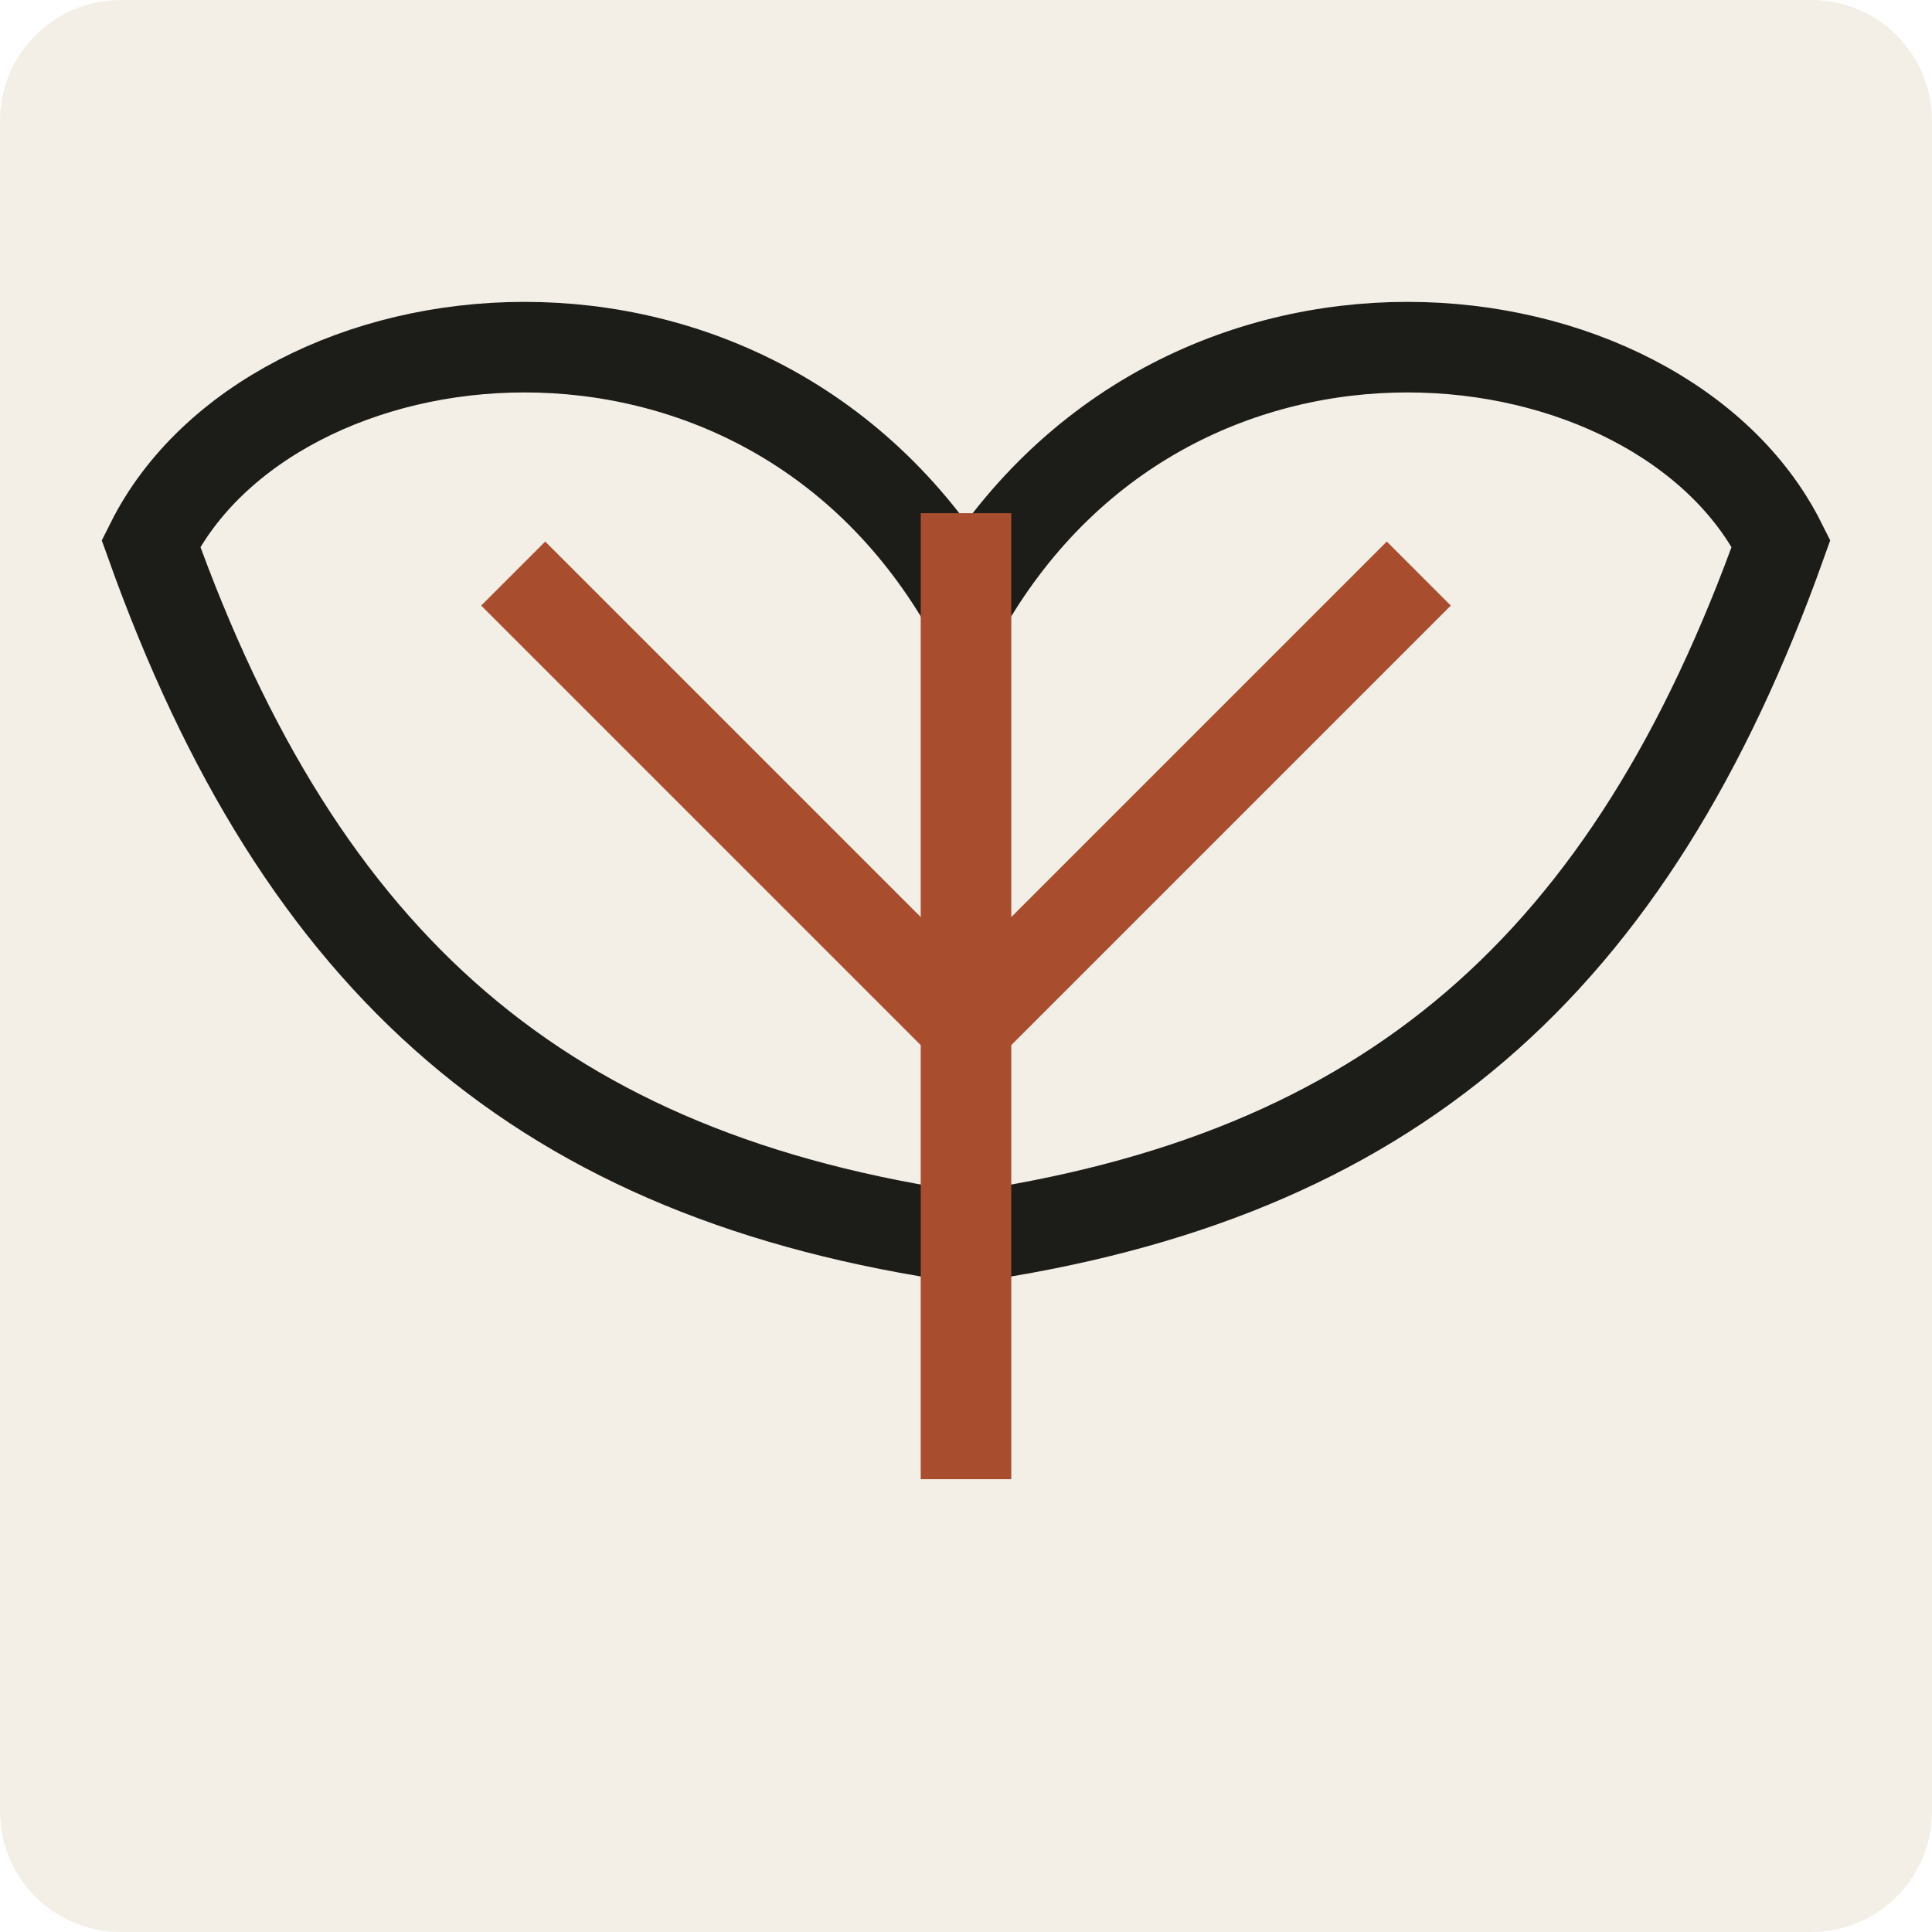
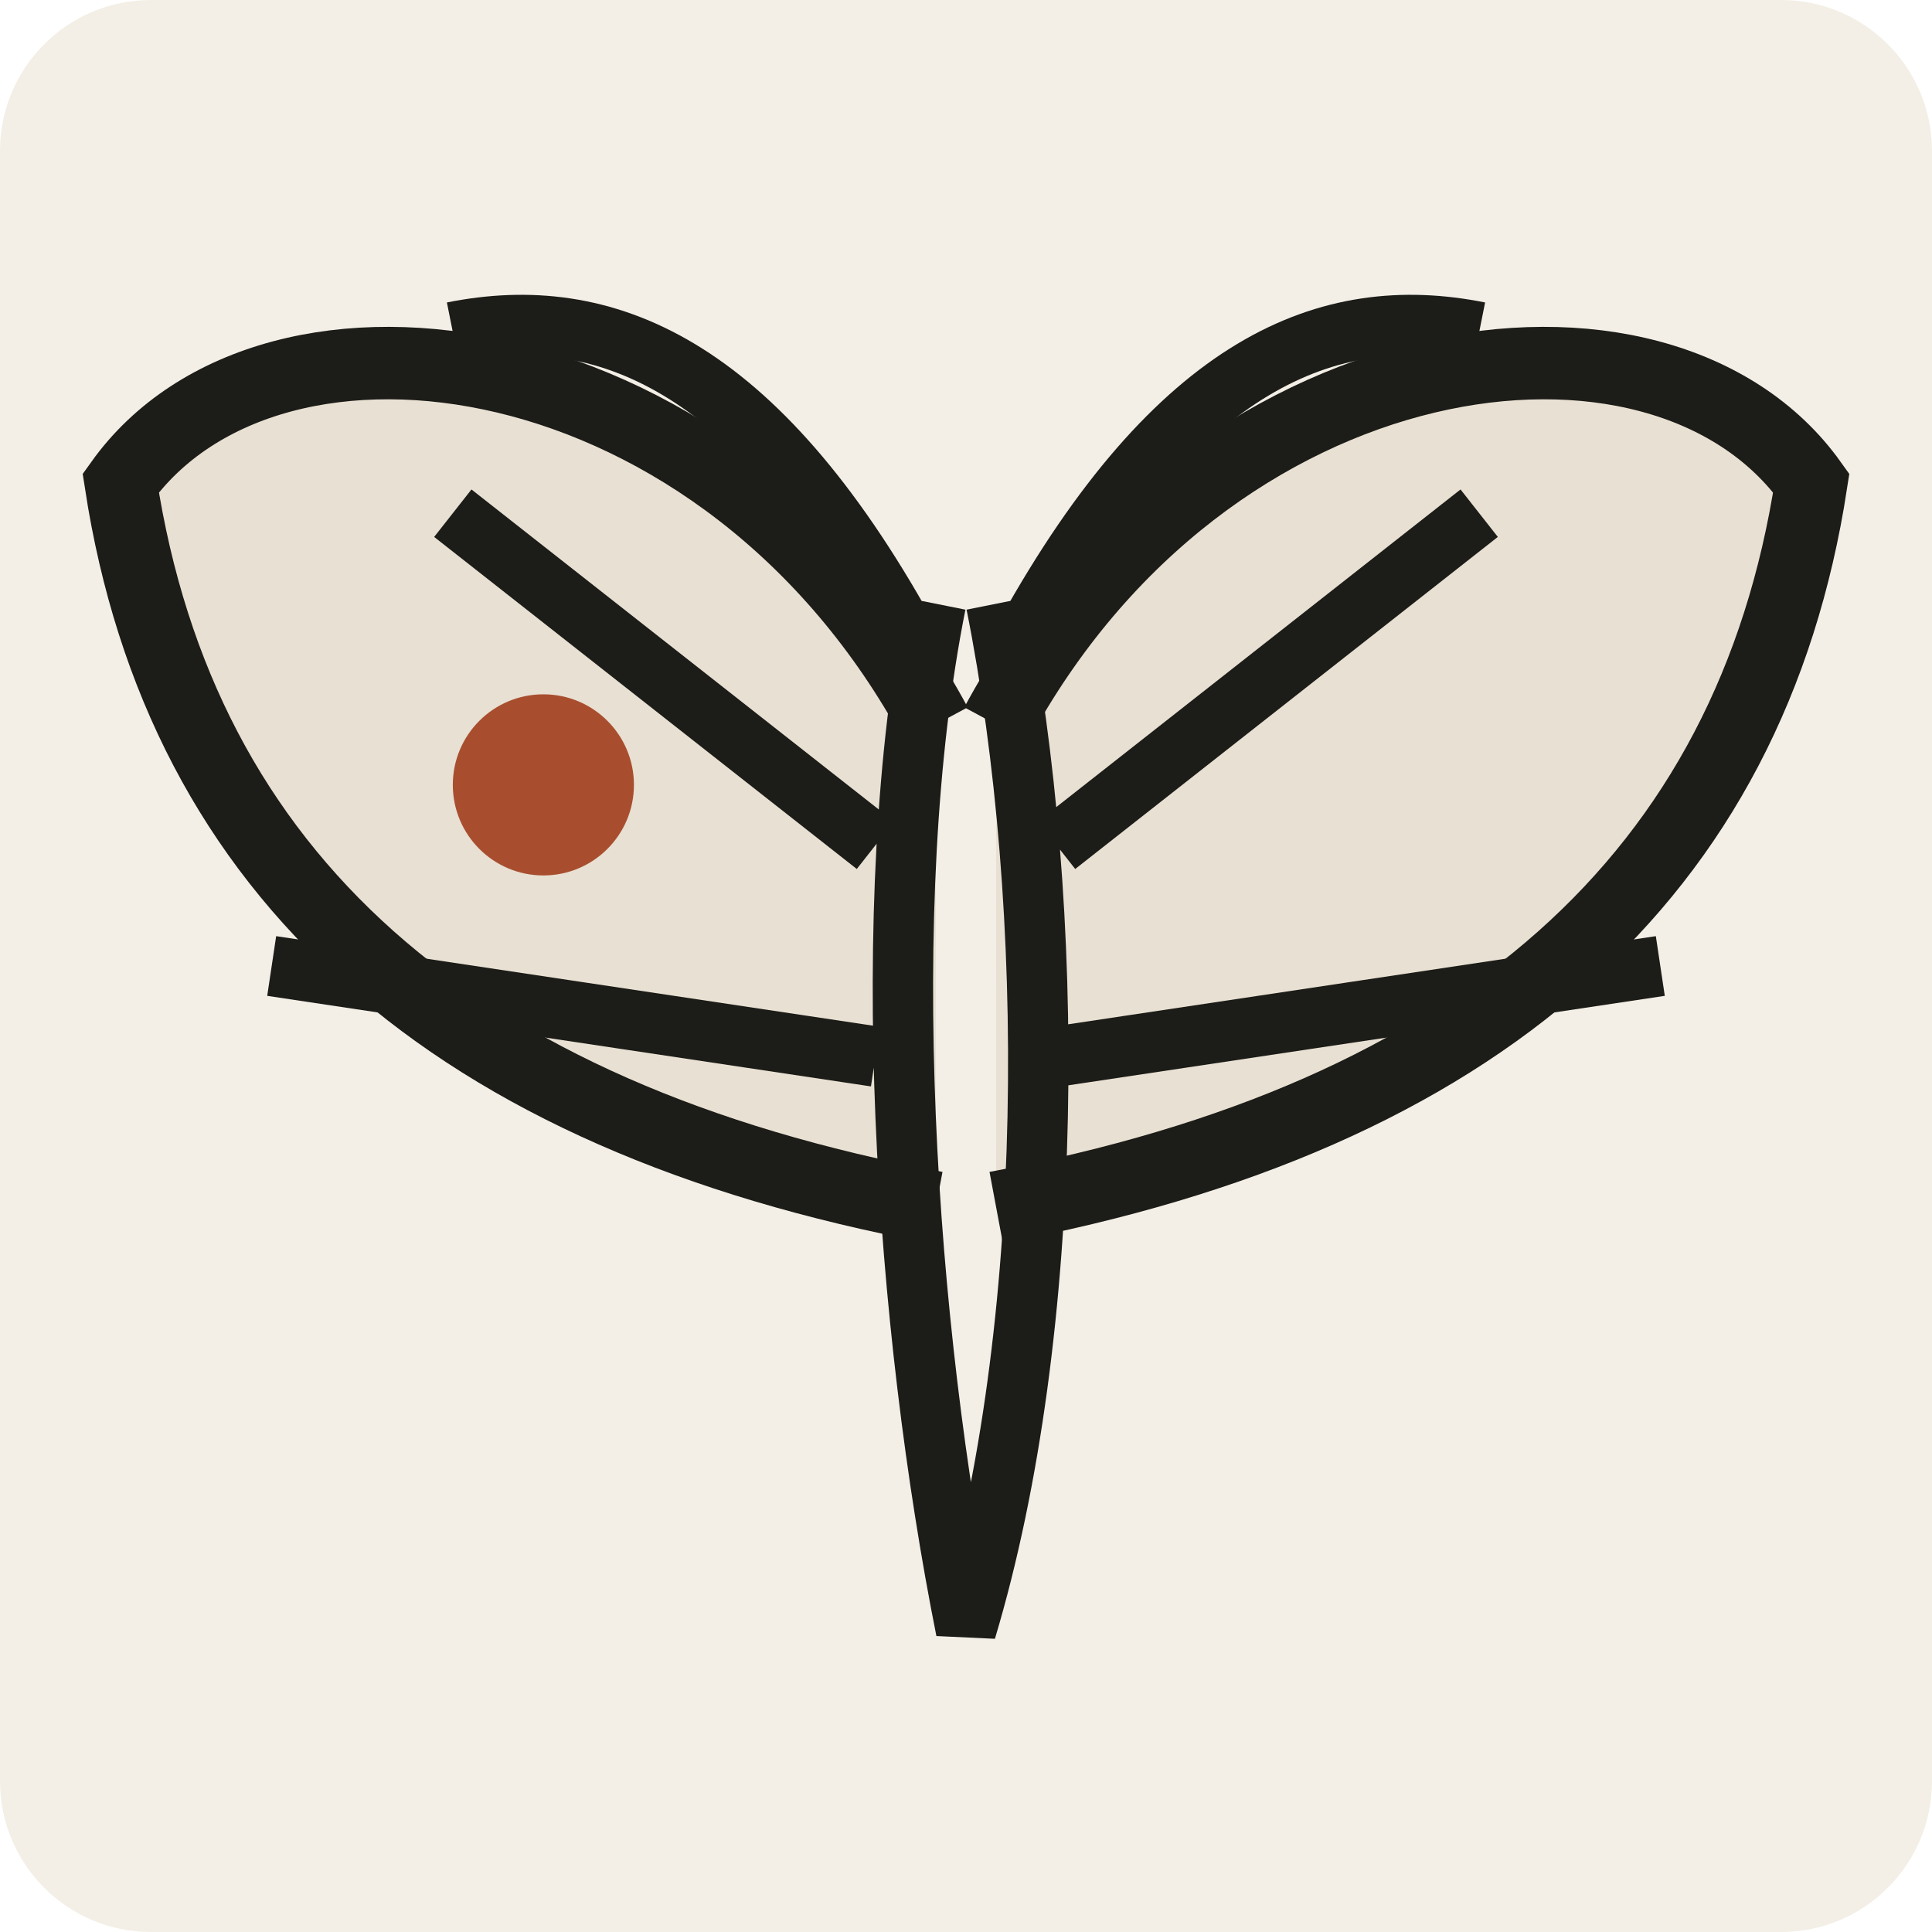
<svg xmlns="http://www.w3.org/2000/svg" viewBox="0 0 64 64">
-   <rect width="64" height="64" rx="4" fill="#f3efe6" />
-   <path d="M32 20C25 8 9 10 5 18c5 14 13 21 27 23 14-2 22-9 27-23-4-8-20-10-27 2Z" fill="none" stroke="#1c1c18" stroke-width="3" />
-   <path d="M32 17v32M17 19l15 15 15-15" fill="none" stroke="#a84e2f" stroke-width="3" />
+   <rect width="64" height="64" rx="5" fill="#f3efe6" />
+   <path d="M31 24C24 11 9 9 4 16c2 13 11 21 27 24M33 24c7-13 22-15 27-8-2 13-11 21-27 24" fill="#e8e0d2" stroke="#1c1c18" stroke-width="2.4" />
+   <path d="M31 20c-2 10-1 24 1 34 3-10 3-24 1-34M30 21C25 12 20 10 15 11M34 21c5-9 10-11 15-10M29 28 15 17m14 18-20-3m26-4 14-11M35 35l20-3" fill="none" stroke="#1c1c18" stroke-width="2" />
+   <circle cx="18" cy="26" r="3" fill="#a84e2f" />
</svg>
